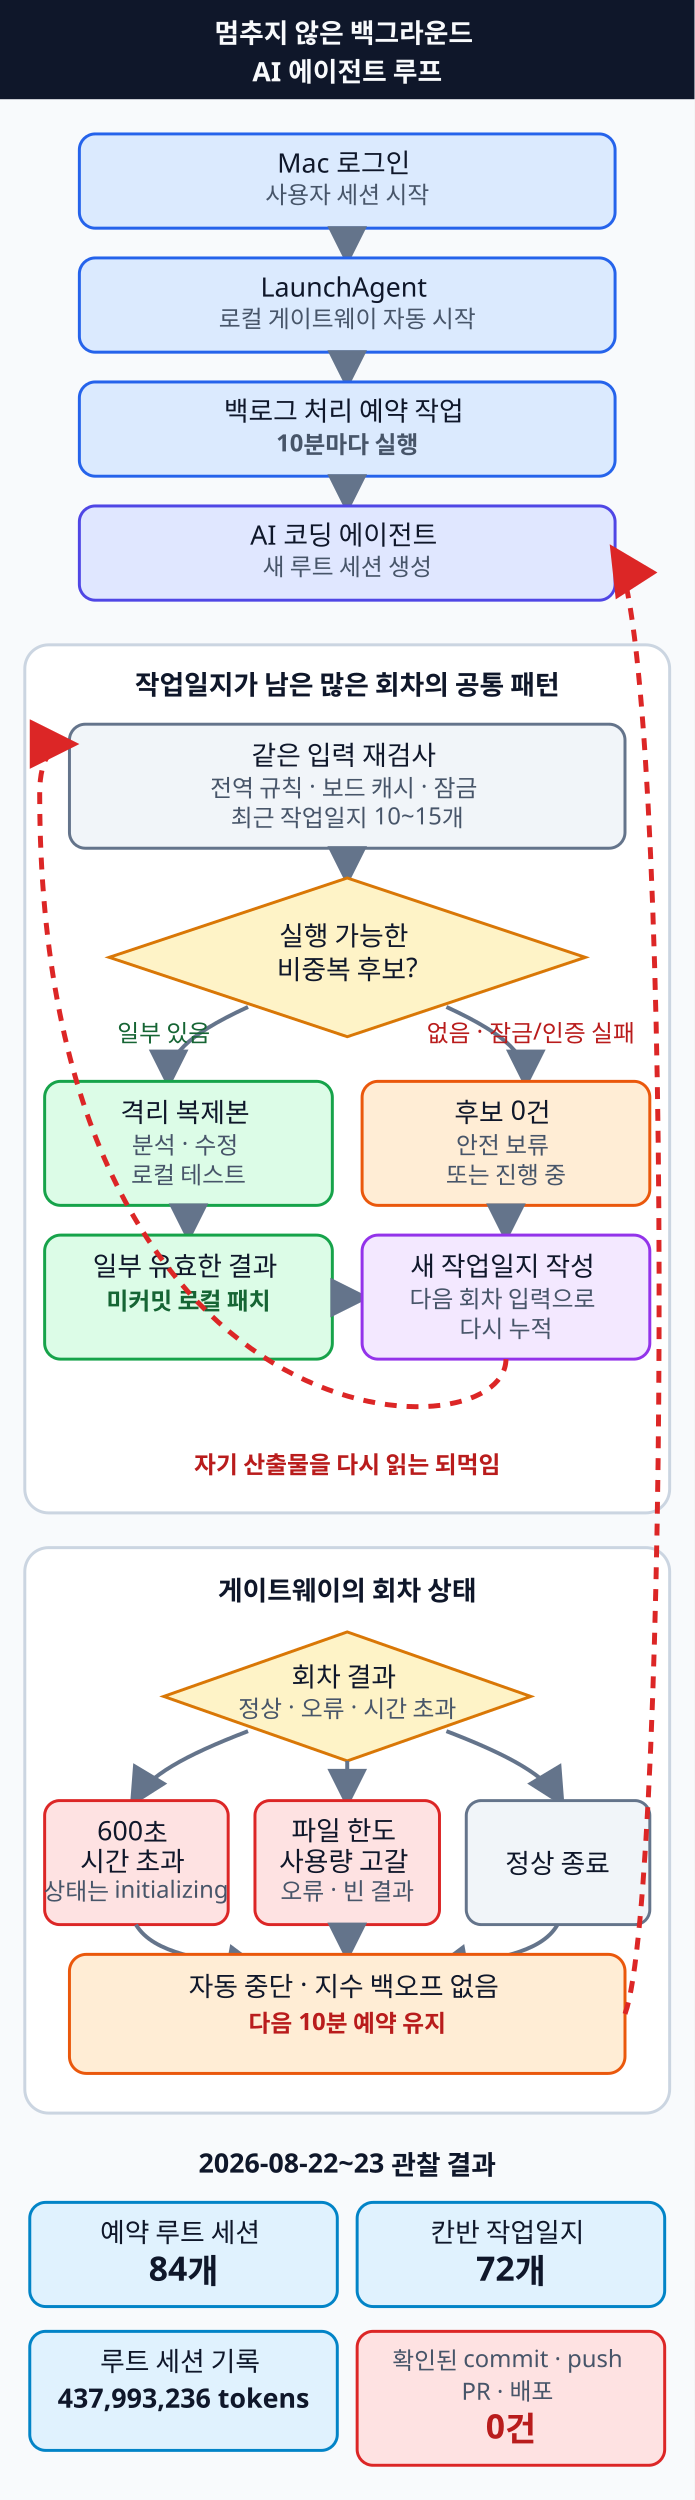
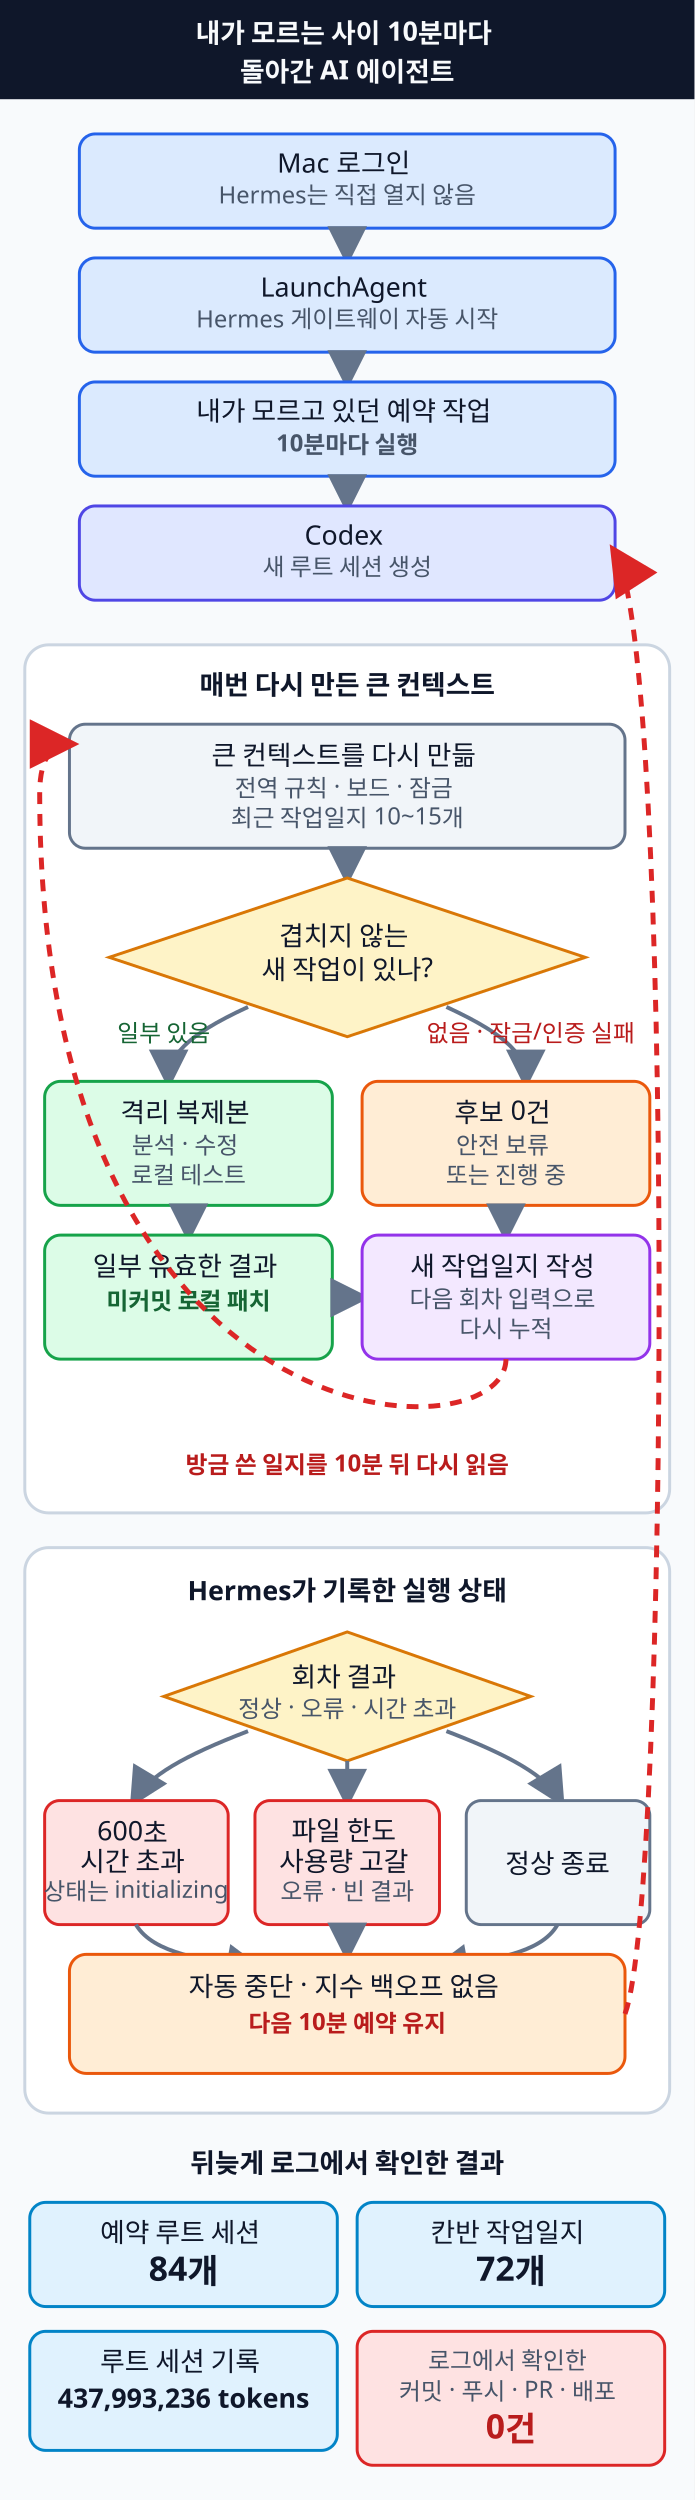
<svg xmlns="http://www.w3.org/2000/svg" width="700" height="2520" viewBox="0 0 700 2520" role="img" aria-labelledby="title desc">
  <defs>
    <marker id="arrow" markerWidth="10" markerHeight="10" refX="8" refY="5" orient="auto" markerUnits="strokeWidth">
      <path d="M0 0 L10 5 L0 10z" fill="#64748b" />
    </marker>
    <marker id="arrow-red" markerWidth="10" markerHeight="10" refX="8" refY="5" orient="auto" markerUnits="strokeWidth">
      <path d="M0 0 L10 5 L0 10z" fill="#dc2626" />
    </marker>
    <style>
      .bg{fill:#f8fafc}.titlebar{fill:#0f172a}.panel{fill:#fff;stroke:#cbd5e1;stroke-width:3}.trigger{fill:#dbeafe;stroke:#2563eb;stroke-width:3}.agent{fill:#e0e7ff;stroke:#4f46e5;stroke-width:3}.step{fill:#f1f5f9;stroke:#64748b;stroke-width:3}.decision{fill:#fef3c7;stroke:#d97706;stroke-width:3}.useful{fill:#dcfce7;stroke:#16a34a;stroke-width:3}.warn{fill:#ffedd5;stroke:#ea580c;stroke-width:3}.log{fill:#f3e8ff;stroke:#9333ea;stroke-width:3}.fail{fill:#fee2e2;stroke:#dc2626;stroke-width:3}.metric{fill:#e0f2fe;stroke:#0284c7;stroke-width:3}.metricbad{fill:#fee2e2;stroke:#dc2626;stroke-width:3}.arrow{fill:none;stroke:#64748b;stroke-width:4;marker-end:url(#arrow)}.feedback{fill:none;stroke:#dc2626;stroke-width:5;stroke-dasharray:12 10;marker-end:url(#arrow-red)}.t{font-family:'Apple SD Gothic Neo','Noto Sans KR',sans-serif;fill:#0f172a;text-anchor:middle;font-size:27px}.small{font-size:24px;fill:#475569}.white{fill:#f8fafc}.strong{font-weight:700}.edge{font-family:'Apple SD Gothic Neo','Noto Sans KR',sans-serif;font-size:24px;fill:#475569;text-anchor:middle}.red{fill:#b91c1c}.green{fill:#166534}
    </style>
  </defs>
  <rect class="bg" width="700" height="2520" />
  <rect class="titlebar" width="700" height="100" />
  <text class="t white strong" x="350" y="43" font-size="34">
-     <tspan x="350">멈추지 않은 백그라운드</tspan>
-     <tspan x="350" dy="39">AI 에이전트 루프</tspan>
+     <tspan x="350">내가 모르는 사이 10분마다</tspan>
+     <tspan x="350" dy="39">돌아간 AI 에이전트</tspan>
  </text>
  <rect class="trigger" x="80" y="135" width="540" height="95" rx="16" />
  <text class="t" x="350" y="174">
    <tspan x="350">Mac 로그인</tspan>
-     <tspan class="small" x="350" dy="31">사용자 세션 시작</tspan>
+     <tspan class="small" x="350" dy="31">Hermes는 직접 열지 않음</tspan>
  </text>
  <path class="arrow" d="M350 230 V260" />
  <rect class="trigger" x="80" y="260" width="540" height="95" rx="16" />
  <text class="t" x="350" y="299">
    <tspan x="350">LaunchAgent</tspan>
-     <tspan class="small" x="350" dy="31">로컬 게이트웨이 자동 시작</tspan>
+     <tspan class="small" x="350" dy="31">Hermes 게이트웨이 자동 시작</tspan>
  </text>
  <path class="arrow" d="M350 355 V385" />
  <rect class="trigger" x="80" y="385" width="540" height="95" rx="16" />
  <text class="t" x="350" y="424">
-     <tspan x="350">백로그 처리 예약 작업</tspan>
+     <tspan x="350">내가 모르고 있던 예약 작업</tspan>
    <tspan class="small strong" x="350" dy="31">10분마다 실행</tspan>
  </text>
  <path class="arrow" d="M350 480 V510" />
  <rect class="agent" x="80" y="510" width="540" height="95" rx="16" />
  <text class="t" x="350" y="549">
-     <tspan x="350">AI 코딩 에이전트</tspan>
+     <tspan x="350">Codex</tspan>
    <tspan class="small" x="350" dy="31">새 루트 세션 생성</tspan>
  </text>
  <rect class="panel" x="25" y="650" width="650" height="875" rx="24" />
-   <text class="t strong" x="350" y="700" font-size="28">작업일지가 남은 많은 회차의 공통 패턴</text>
+   <text class="t strong" x="350" y="700" font-size="28">매번 다시 만든 큰 컨텍스트</text>
  <rect class="step" x="70" y="730" width="560" height="125" rx="16" />
  <text class="t" x="350" y="771">
-     <tspan x="350">같은 입력 재검사</tspan>
-     <tspan class="small" x="350" dy="32">전역 규칙 · 보드 캐시 · 잠금</tspan>
+     <tspan x="350">큰 컨텍스트를 다시 만듦</tspan>
+     <tspan class="small" x="350" dy="32">전역 규칙 · 보드 · 잠금</tspan>
    <tspan class="small" x="350" dy="30">최근 작업일지 10~15개</tspan>
  </text>
  <path class="arrow" d="M350 855 V885" />
  <polygon class="decision" points="350,885 590,965 350,1045 110,965" />
  <text class="t" x="350" y="953">
-     <tspan x="350">실행 가능한</tspan>
-     <tspan x="350" dy="34">비중복 후보?</tspan>
+     <tspan x="350">겹치지 않는</tspan>
+     <tspan x="350" dy="34">새 작업이 있나?</tspan>
  </text>
  <path class="arrow" d="M250 1015 C185 1045 170 1065 170 1090" />
  <text class="edge green" x="165" y="1050">일부 있음</text>
  <rect class="useful" x="45" y="1090" width="290" height="125" rx="16" />
  <text class="t" x="190" y="1131">
    <tspan x="190">격리 복제본</tspan>
    <tspan class="small" x="190" dy="32">분석 · 수정</tspan>
    <tspan class="small" x="190" dy="30">로컬 테스트</tspan>
  </text>
  <path class="arrow" d="M190 1215 V1245" />
  <rect class="useful" x="45" y="1245" width="290" height="125" rx="16" />
  <text class="t" x="190" y="1286">
    <tspan x="190">일부 유효한 결과</tspan>
    <tspan class="small strong green" x="190" dy="34">미커밋 로컬 패치</tspan>
  </text>
  <path class="arrow" d="M450 1015 C515 1045 530 1065 530 1090" />
  <text class="edge red" x="535" y="1050">없음 · 잠금/인증 실패</text>
  <rect class="warn" x="365" y="1090" width="290" height="125" rx="16" />
  <text class="t" x="510" y="1131">
    <tspan x="510">후보 0건</tspan>
    <tspan class="small" x="510" dy="32">안전 보류</tspan>
    <tspan class="small" x="510" dy="30">또는 진행 중</tspan>
  </text>
  <path class="arrow" d="M510 1215 V1245" />
  <path class="arrow" d="M335 1308 H365" />
  <rect class="log" x="365" y="1245" width="290" height="125" rx="16" />
  <text class="t" x="510" y="1286">
    <tspan x="510">새 작업일지 작성</tspan>
    <tspan class="small" x="510" dy="32">다음 회차 입력으로</tspan>
    <tspan class="small" x="510" dy="30">다시 누적</tspan>
  </text>
  <path class="feedback" d="M510 1370 C510 1470 40 1470 40 800 C40 760 55 750 70 750" />
-   <text class="edge red strong" x="350" y="1485">자기 산출물을 다시 읽는 되먹임</text>
+   <text class="edge red strong" x="350" y="1485">방금 쓴 일지를 10분 뒤 다시 읽음</text>
  <rect class="panel" x="25" y="1560" width="650" height="570" rx="24" />
-   <text class="t strong" x="350" y="1613" font-size="31">게이트웨이의 회차 상태</text>
+   <text class="t strong" x="350" y="1613" font-size="31">Hermes가 기록한 실행 상태</text>
  <polygon class="decision" points="350,1645 535,1710 350,1775 165,1710" />
  <text class="t" x="350" y="1700">
    <tspan x="350">회차 결과</tspan>
    <tspan class="small" x="350" dy="31">정상 · 오류 · 시간 초과</tspan>
  </text>
  <path class="arrow" d="M250 1745 C185 1770 150 1790 135 1815" />
  <path class="arrow" d="M350 1775 V1815" />
  <path class="arrow" d="M450 1745 C515 1770 550 1790 565 1815" />
  <rect class="fail" x="45" y="1815" width="185" height="125" rx="15" />
  <text class="t" x="137" y="1855">
    <tspan x="137">600초</tspan>
    <tspan x="137" dy="31">시간 초과</tspan>
    <tspan class="small" x="137" dy="29">상태는 initializing</tspan>
  </text>
  <rect class="fail" x="257" y="1815" width="186" height="125" rx="15" />
  <text class="t" x="350" y="1855">
    <tspan x="350">파일 한도</tspan>
    <tspan x="350" dy="31">사용량 고갈</tspan>
    <tspan class="small" x="350" dy="29">오류 · 빈 결과</tspan>
  </text>
  <rect class="step" x="470" y="1815" width="185" height="125" rx="15" />
  <text class="t" x="562" y="1888">정상 종료</text>
  <path class="arrow" d="M137 1940 C155 1970 205 1975 260 1985" />
  <path class="arrow" d="M350 1940 V1970" />
  <path class="arrow" d="M562 1940 C545 1970 495 1975 440 1985" />
  <rect class="warn" x="70" y="1970" width="560" height="120" rx="17" />
  <text class="t" x="350" y="2012">
    <tspan x="350">자동 중단 · 지수 백오프 없음</tspan>
    <tspan class="small strong red" x="350" dy="36">다음 10분 예약 유지</tspan>
  </text>
  <path class="feedback" d="M630 2030 C675 1910 680 650 620 557" />
-   <text class="t strong" x="350" y="2190" font-size="31">2026-08-22~23 관찰 결과</text>
+   <text class="t strong" x="350" y="2190" font-size="31">뒤늦게 로그에서 확인한 결과</text>
  <rect class="metric" x="30" y="2220" width="310" height="105" rx="16" />
  <text class="t" x="185" y="2260">
    <tspan x="185">예약 루트 세션</tspan>
    <tspan class="strong" x="185" dy="39" font-size="34">84개</tspan>
  </text>
  <rect class="metric" x="360" y="2220" width="310" height="105" rx="16" />
  <text class="t" x="515" y="2260">
    <tspan x="515">칸반 작업일지</tspan>
    <tspan class="strong" x="515" dy="39" font-size="34">72개</tspan>
  </text>
  <rect class="metric" x="30" y="2350" width="310" height="120" rx="16" />
  <text class="t" x="185" y="2390">
    <tspan x="185">루트 세션 기록</tspan>
    <tspan class="strong" x="185" dy="37" font-size="27">437,993,236 tokens</tspan>
  </text>
  <rect class="metricbad" x="360" y="2350" width="310" height="135" rx="16" />
  <text class="t" x="515" y="2388">
-     <tspan class="small" x="515">확인된 commit · push</tspan>
-     <tspan class="small" x="515" dy="31">PR · 배포</tspan>
+     <tspan class="small" x="515">로그에서 확인한</tspan>
+     <tspan class="small" x="515" dy="31">커밋 · 푸시 · PR · 배포</tspan>
    <tspan class="strong red" x="515" dy="39" font-size="34">0건</tspan>
  </text>
</svg>
